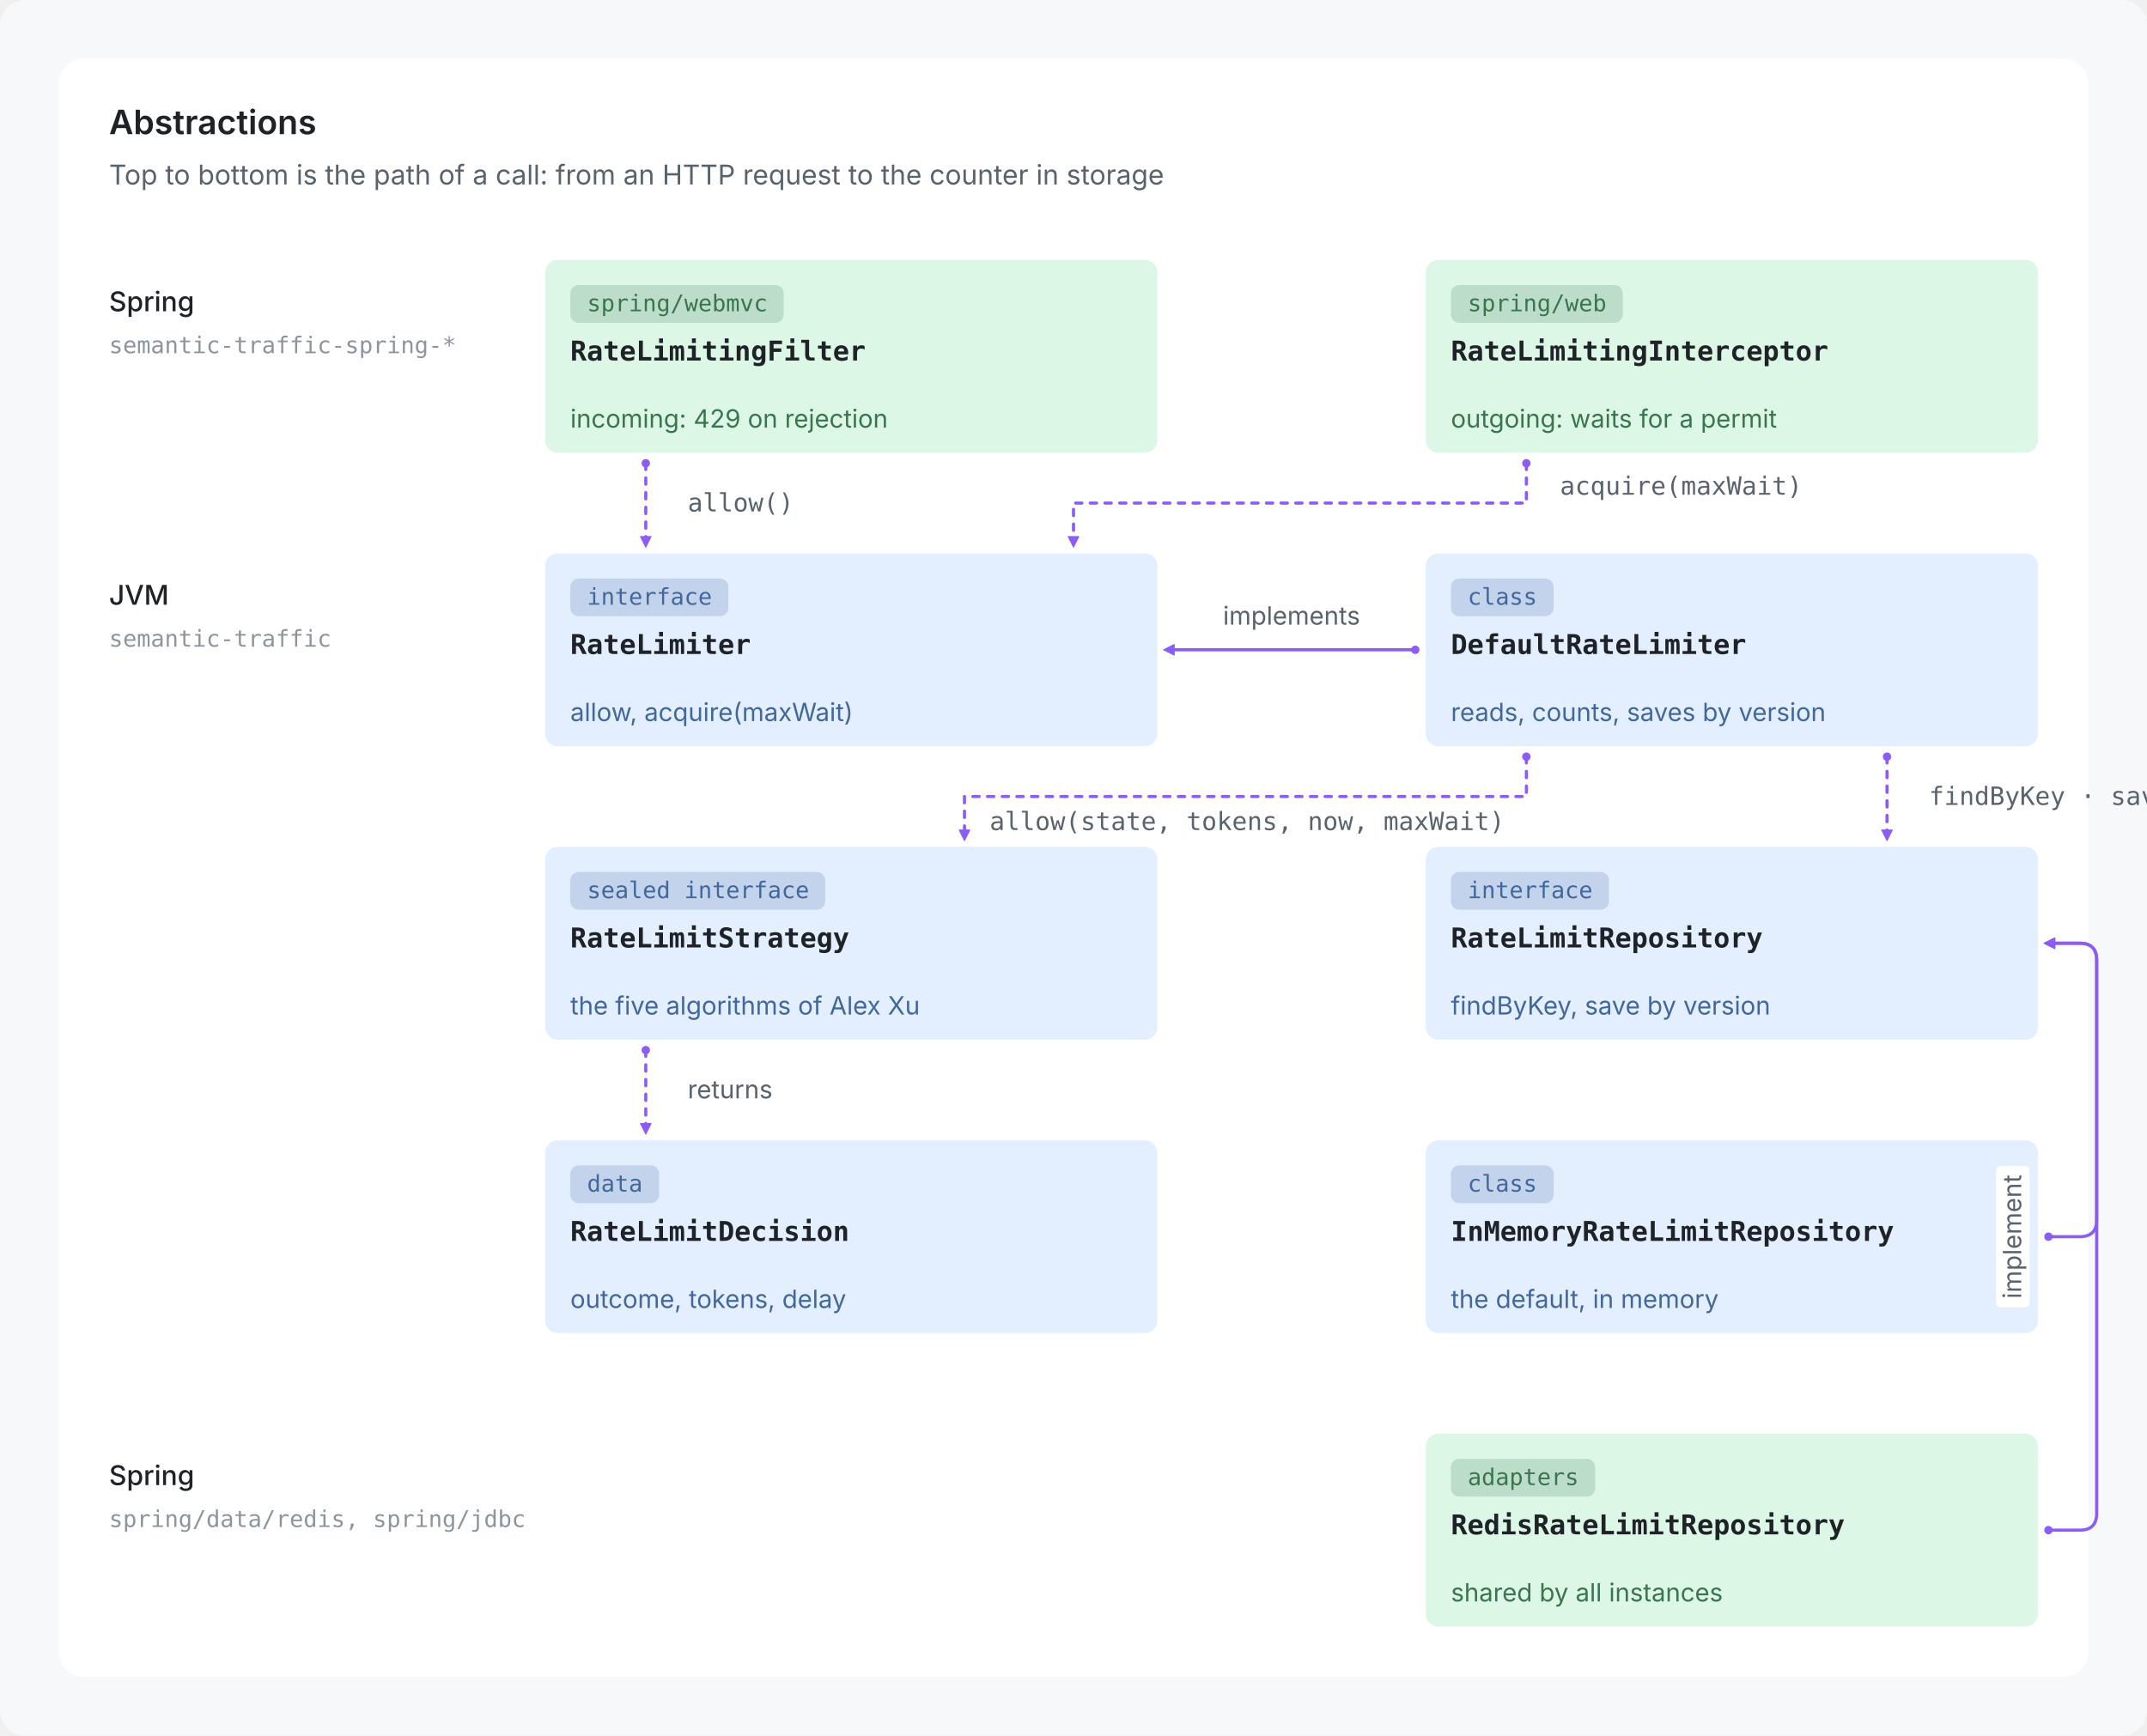
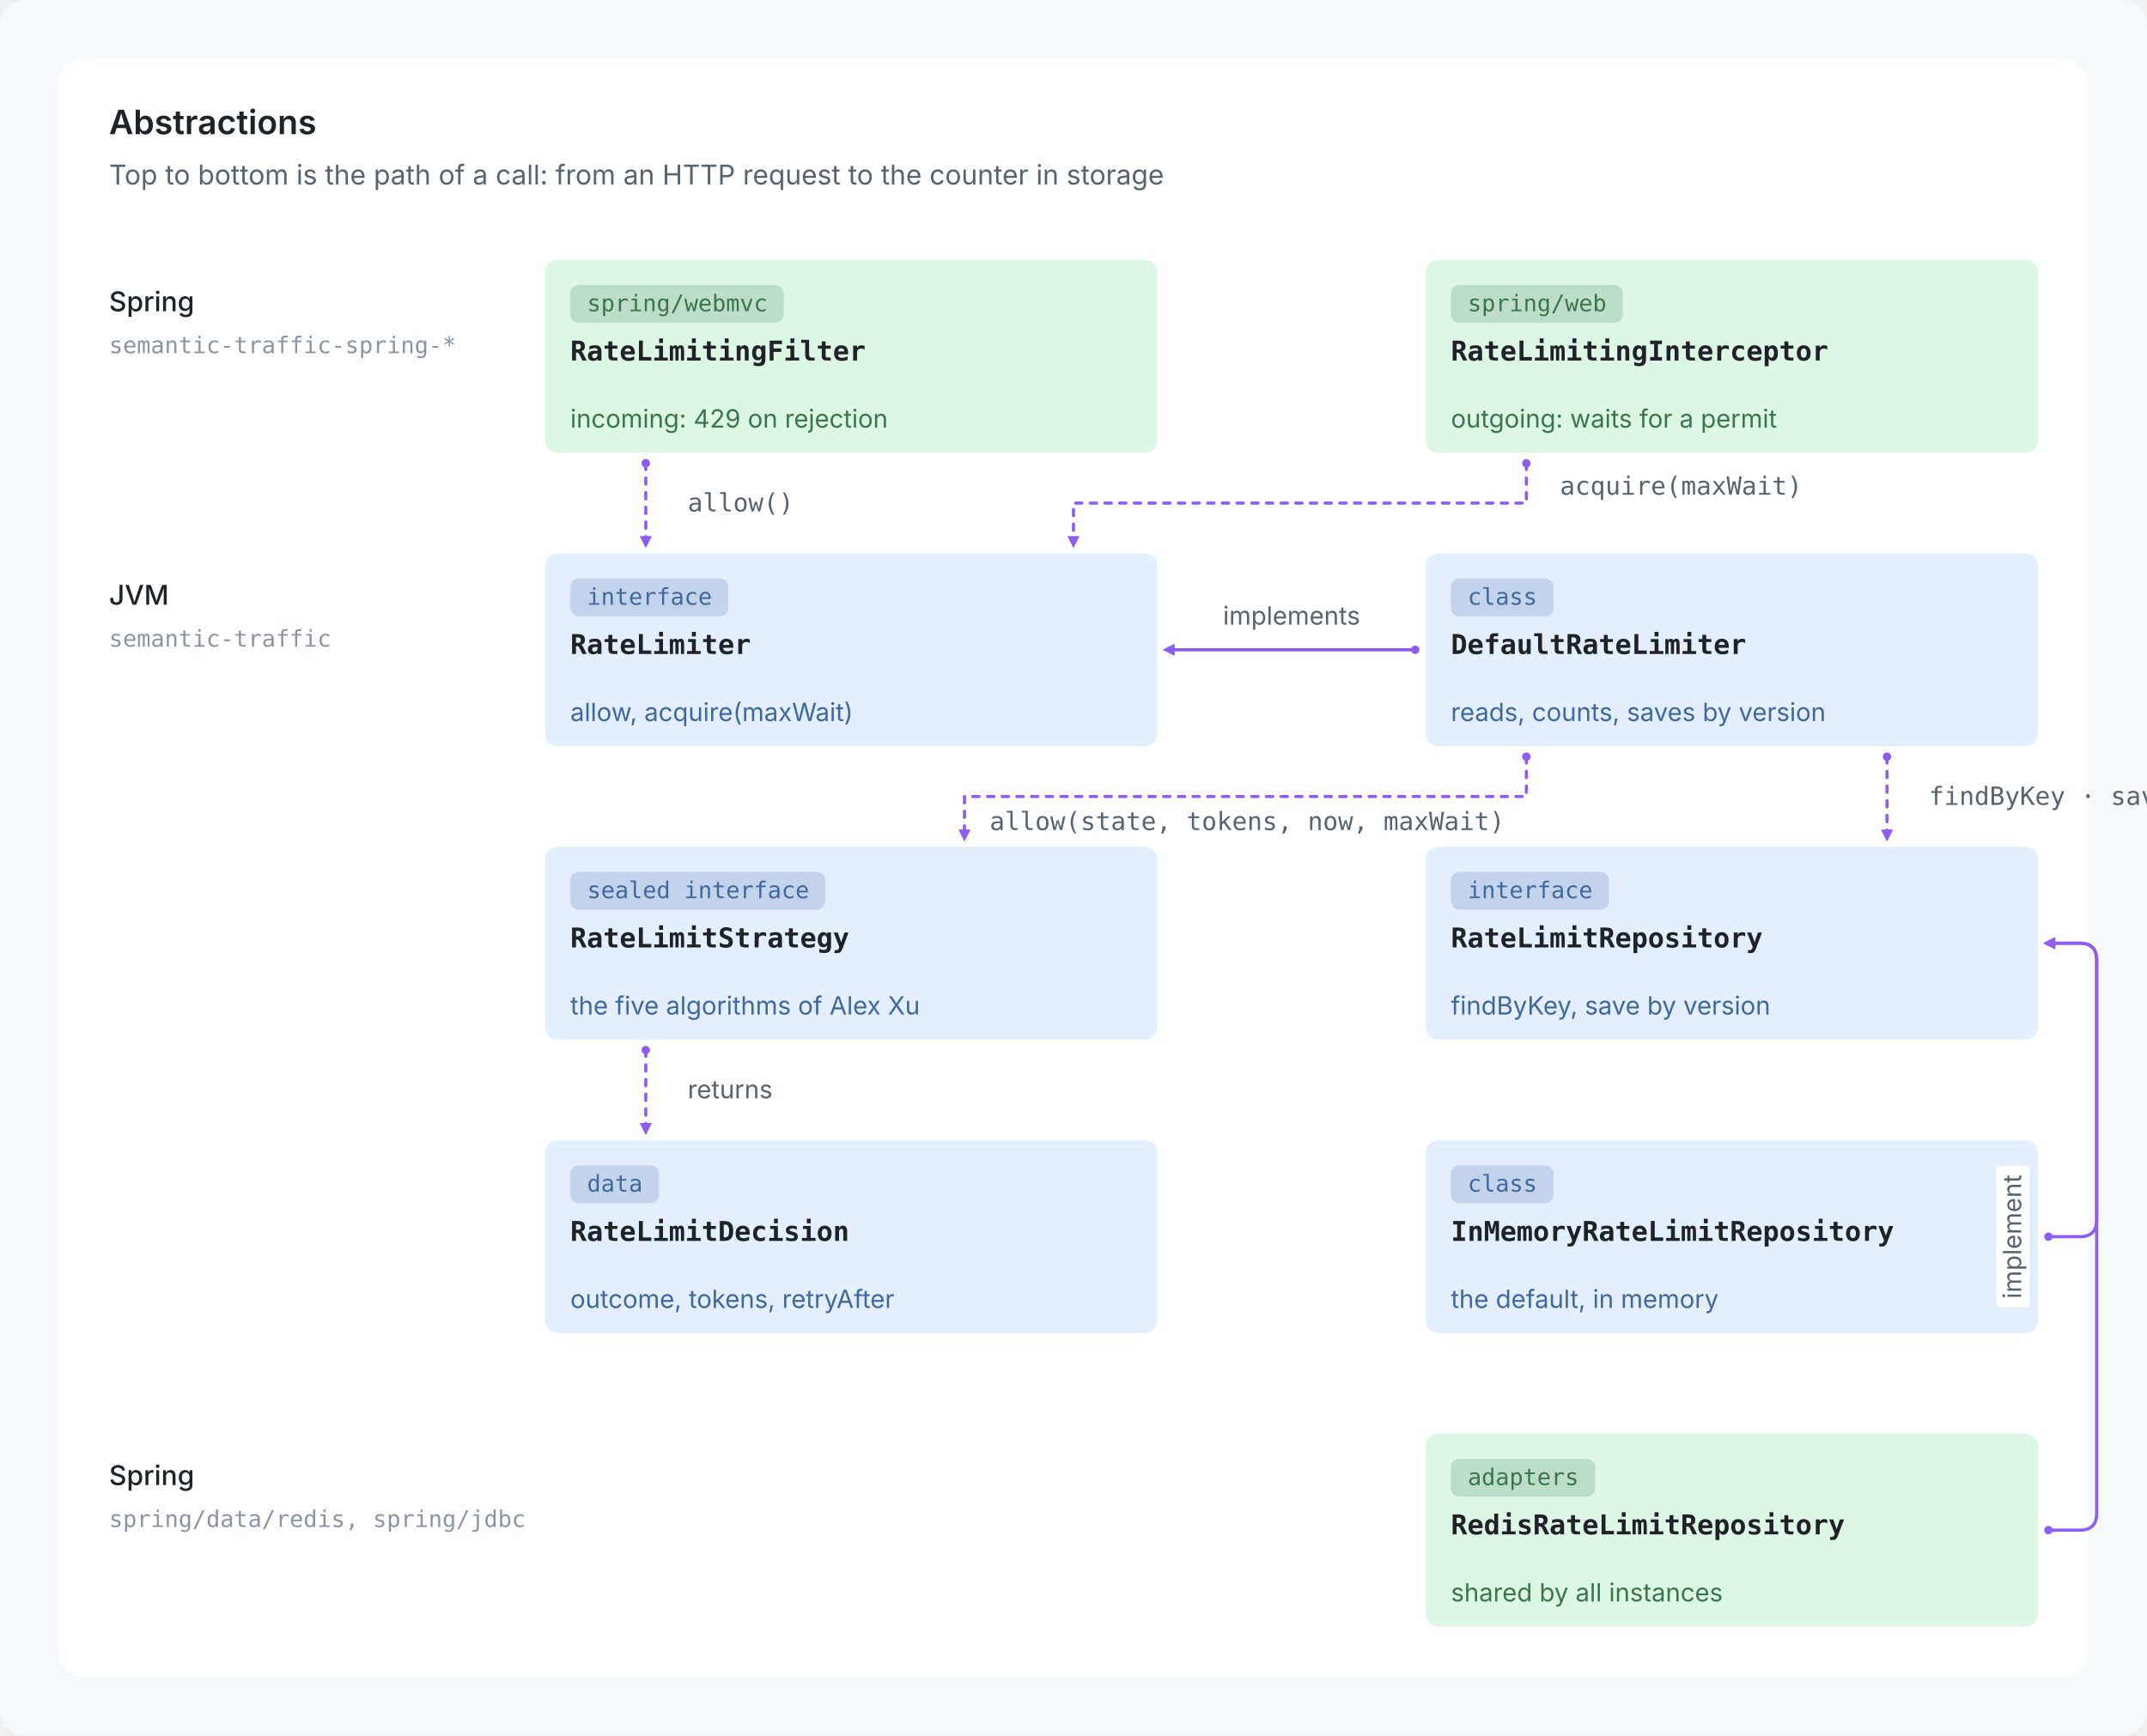
<svg xmlns="http://www.w3.org/2000/svg" viewBox="0 0 1024 828" width="1024" height="828" role="img">
  <rect width="1024" height="828" rx="12" fill="#F6F8FA" />
  <g transform="translate(12,12)">
    <rect x="16" y="16" width="968" height="772" rx="12" fill="#FFFFFF" />
    <text x="40.0" y="52.0" font-family="-apple-system, BlinkMacSystemFont, 'Segoe UI', Inter, Helvetica, Arial, sans-serif" font-size="16" font-weight="600" fill="#1F2328" text-anchor="start">Abstractions</text>
    <text x="40.0" y="76.0" font-family="-apple-system, BlinkMacSystemFont, 'Segoe UI', Inter, Helvetica, Arial, sans-serif" font-size="13" font-weight="400" fill="#59636E" text-anchor="start">Top to bottom is the path of a call: from an HTTP request to the counter in storage</text>
    <text x="40.0" y="136.5" font-family="-apple-system, BlinkMacSystemFont, 'Segoe UI', Inter, Helvetica, Arial, sans-serif" font-size="13" font-weight="500" fill="#1F2328" text-anchor="start">Spring</text>
    <text x="40.0" y="156.5" font-family="ui-monospace, SFMono-Regular, 'SF Mono', Menlo, Consolas, monospace" font-size="11" font-weight="400" fill="#8C959F" text-anchor="start">semantic-traffic-spring-*</text>
    <text x="40.0" y="276.5" font-family="-apple-system, BlinkMacSystemFont, 'Segoe UI', Inter, Helvetica, Arial, sans-serif" font-size="13" font-weight="500" fill="#1F2328" text-anchor="start">JVM</text>
    <text x="40.0" y="296.5" font-family="ui-monospace, SFMono-Regular, 'SF Mono', Menlo, Consolas, monospace" font-size="11" font-weight="400" fill="#8C959F" text-anchor="start">semantic-traffic</text>
    <text x="40.0" y="696.5" font-family="-apple-system, BlinkMacSystemFont, 'Segoe UI', Inter, Helvetica, Arial, sans-serif" font-size="13" font-weight="500" fill="#1F2328" text-anchor="start">Spring</text>
    <text x="40.0" y="716.5" font-family="ui-monospace, SFMono-Regular, 'SF Mono', Menlo, Consolas, monospace" font-size="11" font-weight="400" fill="#8C959F" text-anchor="start">spring/data/redis, spring/jdbc</text>
    <rect x="248.0" y="112.0" width="292.0" height="92.0" rx="6" fill="#DDF7E7" />
    <rect x="260.0" y="124.0" width="101.8" height="18" rx="4" fill="#3A7550" fill-opacity="0.2" />
    <text x="268.0" y="136.5" font-family="ui-monospace, SFMono-Regular, 'SF Mono', Menlo, Consolas, monospace" font-size="11" font-weight="400" fill="#3A7550" text-anchor="start">spring/webmvc</text>
    <text x="260.0" y="160.0" font-family="ui-monospace, SFMono-Regular, 'SF Mono', Menlo, Consolas, monospace" font-size="13" font-weight="600" fill="#1F2328" text-anchor="start">RateLimitingFilter</text>
    <text x="260.0" y="192.0" font-family="-apple-system, BlinkMacSystemFont, 'Segoe UI', Inter, Helvetica, Arial, sans-serif" font-size="12" font-weight="400" fill="#3A7550" text-anchor="start">incoming: 429 on rejection</text>
    <rect x="668.0" y="112.0" width="292.0" height="92.0" rx="6" fill="#DDF7E7" />
    <rect x="680.0" y="124.0" width="82.0" height="18" rx="4" fill="#3A7550" fill-opacity="0.2" />
    <text x="688.0" y="136.5" font-family="ui-monospace, SFMono-Regular, 'SF Mono', Menlo, Consolas, monospace" font-size="11" font-weight="400" fill="#3A7550" text-anchor="start">spring/web</text>
    <text x="680.0" y="160.0" font-family="ui-monospace, SFMono-Regular, 'SF Mono', Menlo, Consolas, monospace" font-size="13" font-weight="600" fill="#1F2328" text-anchor="start">RateLimitingInterceptor</text>
    <text x="680.0" y="192.0" font-family="-apple-system, BlinkMacSystemFont, 'Segoe UI', Inter, Helvetica, Arial, sans-serif" font-size="12" font-weight="400" fill="#3A7550" text-anchor="start">outgoing: waits for a permit</text>
    <rect x="248.0" y="252.0" width="292.0" height="92.0" rx="6" fill="#E3EFFF" />
    <rect x="260.0" y="264.0" width="75.4" height="18" rx="4" fill="#41679C" fill-opacity="0.2" />
    <text x="268.0" y="276.5" font-family="ui-monospace, SFMono-Regular, 'SF Mono', Menlo, Consolas, monospace" font-size="11" font-weight="400" fill="#41679C" text-anchor="start">interface</text>
    <text x="260.0" y="300.0" font-family="ui-monospace, SFMono-Regular, 'SF Mono', Menlo, Consolas, monospace" font-size="13" font-weight="600" fill="#1F2328" text-anchor="start">RateLimiter</text>
    <text x="260.0" y="332.0" font-family="-apple-system, BlinkMacSystemFont, 'Segoe UI', Inter, Helvetica, Arial, sans-serif" font-size="12" font-weight="400" fill="#41679C" text-anchor="start">allow, acquire(maxWait)</text>
    <rect x="668.0" y="252.0" width="292.0" height="92.0" rx="6" fill="#E3EFFF" />
    <rect x="680.0" y="264.0" width="49.0" height="18" rx="4" fill="#41679C" fill-opacity="0.2" />
    <text x="688.0" y="276.5" font-family="ui-monospace, SFMono-Regular, 'SF Mono', Menlo, Consolas, monospace" font-size="11" font-weight="400" fill="#41679C" text-anchor="start">class</text>
    <text x="680.0" y="300.0" font-family="ui-monospace, SFMono-Regular, 'SF Mono', Menlo, Consolas, monospace" font-size="13" font-weight="600" fill="#1F2328" text-anchor="start">DefaultRateLimiter</text>
    <text x="680.0" y="332.0" font-family="-apple-system, BlinkMacSystemFont, 'Segoe UI', Inter, Helvetica, Arial, sans-serif" font-size="12" font-weight="400" fill="#41679C" text-anchor="start">reads, counts, saves by version</text>
    <rect x="248.0" y="392.0" width="292.0" height="92.0" rx="6" fill="#E3EFFF" />
    <rect x="260.0" y="404.0" width="121.6" height="18" rx="4" fill="#41679C" fill-opacity="0.2" />
    <text x="268.0" y="416.5" font-family="ui-monospace, SFMono-Regular, 'SF Mono', Menlo, Consolas, monospace" font-size="11" font-weight="400" fill="#41679C" text-anchor="start">sealed interface</text>
    <text x="260.0" y="440.0" font-family="ui-monospace, SFMono-Regular, 'SF Mono', Menlo, Consolas, monospace" font-size="13" font-weight="600" fill="#1F2328" text-anchor="start">RateLimitStrategy</text>
    <text x="260.0" y="472.0" font-family="-apple-system, BlinkMacSystemFont, 'Segoe UI', Inter, Helvetica, Arial, sans-serif" font-size="12" font-weight="400" fill="#41679C" text-anchor="start">the five algorithms of Alex Xu</text>
    <rect x="668.0" y="392.0" width="292.0" height="92.0" rx="6" fill="#E3EFFF" />
    <rect x="680.0" y="404.0" width="75.4" height="18" rx="4" fill="#41679C" fill-opacity="0.2" />
    <text x="688.0" y="416.5" font-family="ui-monospace, SFMono-Regular, 'SF Mono', Menlo, Consolas, monospace" font-size="11" font-weight="400" fill="#41679C" text-anchor="start">interface</text>
    <text x="680.0" y="440.0" font-family="ui-monospace, SFMono-Regular, 'SF Mono', Menlo, Consolas, monospace" font-size="13" font-weight="600" fill="#1F2328" text-anchor="start">RateLimitRepository</text>
    <text x="680.0" y="472.0" font-family="-apple-system, BlinkMacSystemFont, 'Segoe UI', Inter, Helvetica, Arial, sans-serif" font-size="12" font-weight="400" fill="#41679C" text-anchor="start">findByKey, save by version</text>
    <rect x="248.0" y="532.0" width="292.0" height="92.0" rx="6" fill="#E3EFFF" />
    <rect x="260.0" y="544.0" width="42.4" height="18" rx="4" fill="#41679C" fill-opacity="0.2" />
    <text x="268.0" y="556.5" font-family="ui-monospace, SFMono-Regular, 'SF Mono', Menlo, Consolas, monospace" font-size="11" font-weight="400" fill="#41679C" text-anchor="start">data</text>
    <text x="260.0" y="580.0" font-family="ui-monospace, SFMono-Regular, 'SF Mono', Menlo, Consolas, monospace" font-size="13" font-weight="600" fill="#1F2328" text-anchor="start">RateLimitDecision</text>
-     <text x="260.0" y="612.0" font-family="-apple-system, BlinkMacSystemFont, 'Segoe UI', Inter, Helvetica, Arial, sans-serif" font-size="12" font-weight="400" fill="#41679C" text-anchor="start">outcome, tokens, delay</text>
+     <text x="260.0" y="612.0" font-family="-apple-system, BlinkMacSystemFont, 'Segoe UI', Inter, Helvetica, Arial, sans-serif" font-size="12" font-weight="400" fill="#41679C" text-anchor="start">outcome, tokens, retryAfter</text>
    <rect x="668.0" y="532.0" width="292.0" height="92.0" rx="6" fill="#E3EFFF" />
    <rect x="680.0" y="544.0" width="49.0" height="18" rx="4" fill="#41679C" fill-opacity="0.2" />
    <text x="688.0" y="556.5" font-family="ui-monospace, SFMono-Regular, 'SF Mono', Menlo, Consolas, monospace" font-size="11" font-weight="400" fill="#41679C" text-anchor="start">class</text>
    <text x="680.0" y="580.0" font-family="ui-monospace, SFMono-Regular, 'SF Mono', Menlo, Consolas, monospace" font-size="13" font-weight="600" fill="#1F2328" text-anchor="start">InMemoryRateLimitRepository</text>
    <text x="680.0" y="612.0" font-family="-apple-system, BlinkMacSystemFont, 'Segoe UI', Inter, Helvetica, Arial, sans-serif" font-size="12" font-weight="400" fill="#41679C" text-anchor="start">the default, in memory</text>
    <rect x="668.0" y="672.0" width="292.0" height="92.0" rx="6" fill="#DDF7E7" />
    <rect x="680.0" y="684.0" width="68.8" height="18" rx="4" fill="#3A7550" fill-opacity="0.2" />
    <text x="688.0" y="696.5" font-family="ui-monospace, SFMono-Regular, 'SF Mono', Menlo, Consolas, monospace" font-size="11" font-weight="400" fill="#3A7550" text-anchor="start">adapters</text>
    <text x="680.0" y="720.0" font-family="ui-monospace, SFMono-Regular, 'SF Mono', Menlo, Consolas, monospace" font-size="13" font-weight="600" fill="#1F2328" text-anchor="start">RedisRateLimitRepository</text>
    <text x="680.0" y="752.0" font-family="-apple-system, BlinkMacSystemFont, 'Segoe UI', Inter, Helvetica, Arial, sans-serif" font-size="12" font-weight="400" fill="#3A7550" text-anchor="start">shared by all instances</text>
    <circle cx="296" cy="209" r="2" fill="#8B5CF6" />
    <path d="M296,249 L293.5,244.0 L298.5,244.0 Z" fill="#8B5CF6" stroke="#8B5CF6" stroke-width="0.5" stroke-linejoin="round" />
    <path d="M296,209 L296,244" stroke="#8B5CF6" stroke-width="1.5" fill="none" stroke-linecap="round" stroke-linejoin="round" stroke-dasharray="3 4" />
    <text x="316.0" y="232.0" font-family="ui-monospace, SFMono-Regular, 'SF Mono', Menlo, Consolas, monospace" font-size="12" font-weight="400" fill="#59636E" text-anchor="start">allow()</text>
    <path d="M716,209 L716,228 L500,228 L500,244" stroke="#8B5CF6" stroke-width="1.5" fill="none" stroke-linecap="round" stroke-linejoin="round" stroke-dasharray="3 4" />
    <circle cx="716" cy="209" r="2" fill="#8B5CF6" />
    <path d="M500,249 L497.5,244.0 L502.5,244.0 Z" fill="#8B5CF6" stroke="#8B5CF6" stroke-width="0.5" stroke-linejoin="round" />
    <text x="732.0" y="224.0" font-family="ui-monospace, SFMono-Regular, 'SF Mono', Menlo, Consolas, monospace" font-size="12" font-weight="400" fill="#59636E" text-anchor="start">acquire(maxWait)</text>
    <circle cx="663" cy="298.0" r="2" fill="#8B5CF6" />
    <path d="M543,298.0 L548.0,295.5 L548.0,300.5 Z" fill="#8B5CF6" stroke="#8B5CF6" stroke-width="0.5" stroke-linejoin="round" />
    <path d="M663,298.0 L548,298.0" stroke="#8B5CF6" stroke-width="1.5" fill="none" stroke-linecap="round" stroke-linejoin="round" />
    <text x="604.0" y="286.0" font-family="-apple-system, BlinkMacSystemFont, 'Segoe UI', Inter, Helvetica, Arial, sans-serif" font-size="12" font-weight="400" fill="#59636E" text-anchor="middle">implements</text>
    <path d="M716,349 L716,368 L448,368 L448,384" stroke="#8B5CF6" stroke-width="1.5" fill="none" stroke-linecap="round" stroke-linejoin="round" stroke-dasharray="3 4" />
    <circle cx="716" cy="349" r="2" fill="#8B5CF6" />
    <path d="M448,389 L445.5,384.0 L450.5,384.0 Z" fill="#8B5CF6" stroke="#8B5CF6" stroke-width="0.5" stroke-linejoin="round" />
    <text x="460.0" y="384.0" font-family="ui-monospace, SFMono-Regular, 'SF Mono', Menlo, Consolas, monospace" font-size="12" font-weight="400" fill="#59636E" text-anchor="start">allow(state, tokens, now, maxWait)</text>
    <circle cx="888" cy="349" r="2" fill="#8B5CF6" />
    <path d="M888,389 L885.5,384.0 L890.5,384.0 Z" fill="#8B5CF6" stroke="#8B5CF6" stroke-width="0.5" stroke-linejoin="round" />
    <path d="M888,349 L888,384" stroke="#8B5CF6" stroke-width="1.5" fill="none" stroke-linecap="round" stroke-linejoin="round" stroke-dasharray="3 4" />
    <text x="908.0" y="372.0" font-family="ui-monospace, SFMono-Regular, 'SF Mono', Menlo, Consolas, monospace" font-size="12" font-weight="400" fill="#59636E" text-anchor="start">findByKey · save</text>
    <circle cx="296" cy="489" r="2" fill="#8B5CF6" />
    <path d="M296,529 L293.5,524.0 L298.5,524.0 Z" fill="#8B5CF6" stroke="#8B5CF6" stroke-width="0.5" stroke-linejoin="round" />
    <path d="M296,489 L296,524" stroke="#8B5CF6" stroke-width="1.5" fill="none" stroke-linecap="round" stroke-linejoin="round" stroke-dasharray="3 4" />
    <text x="316.0" y="512.0" font-family="-apple-system, BlinkMacSystemFont, 'Segoe UI', Inter, Helvetica, Arial, sans-serif" font-size="12" font-weight="400" fill="#59636E" text-anchor="start">returns</text>
    <circle cx="965" cy="578.0" r="2" fill="#8B5CF6" />
    <path d="M963,438.0 L968.0,435.5 L968.0,440.5 Z" fill="#8B5CF6" stroke="#8B5CF6" stroke-width="0.5" stroke-linejoin="round" />
    <path d="M965,578.0 L980,578.0 Q988,578.0 988,570.0 L988,446.0 Q988,438.0 980,438.0 L968,438.0" stroke="#8B5CF6" stroke-width="1.5" fill="none" stroke-linecap="round" stroke-linejoin="round" />
    <circle cx="965" cy="718.0" r="2" fill="#8B5CF6" />
    <path d="M963,438.0 L968.0,435.5 L968.0,440.5 Z" fill="#8B5CF6" stroke="#8B5CF6" stroke-width="0.5" stroke-linejoin="round" />
    <path d="M965,718.0 L980,718.0 Q988,718.0 988,710.0 L988,446.0 Q988,438.0 980,438.0 L968,438.0" stroke="#8B5CF6" stroke-width="1.5" fill="none" stroke-linecap="round" stroke-linejoin="round" />
    <g transform="rotate(-90 952 578.0)">
      <rect x="918.3" y="566.0" width="67.4" height="16.0" rx="2" fill="#FFFFFF" />
      <text x="952.0" y="578.0" font-family="-apple-system, BlinkMacSystemFont, 'Segoe UI', Inter, Helvetica, Arial, sans-serif" font-size="12" font-weight="400" fill="#59636E" text-anchor="middle">implement</text>
    </g>
  </g>
</svg>
